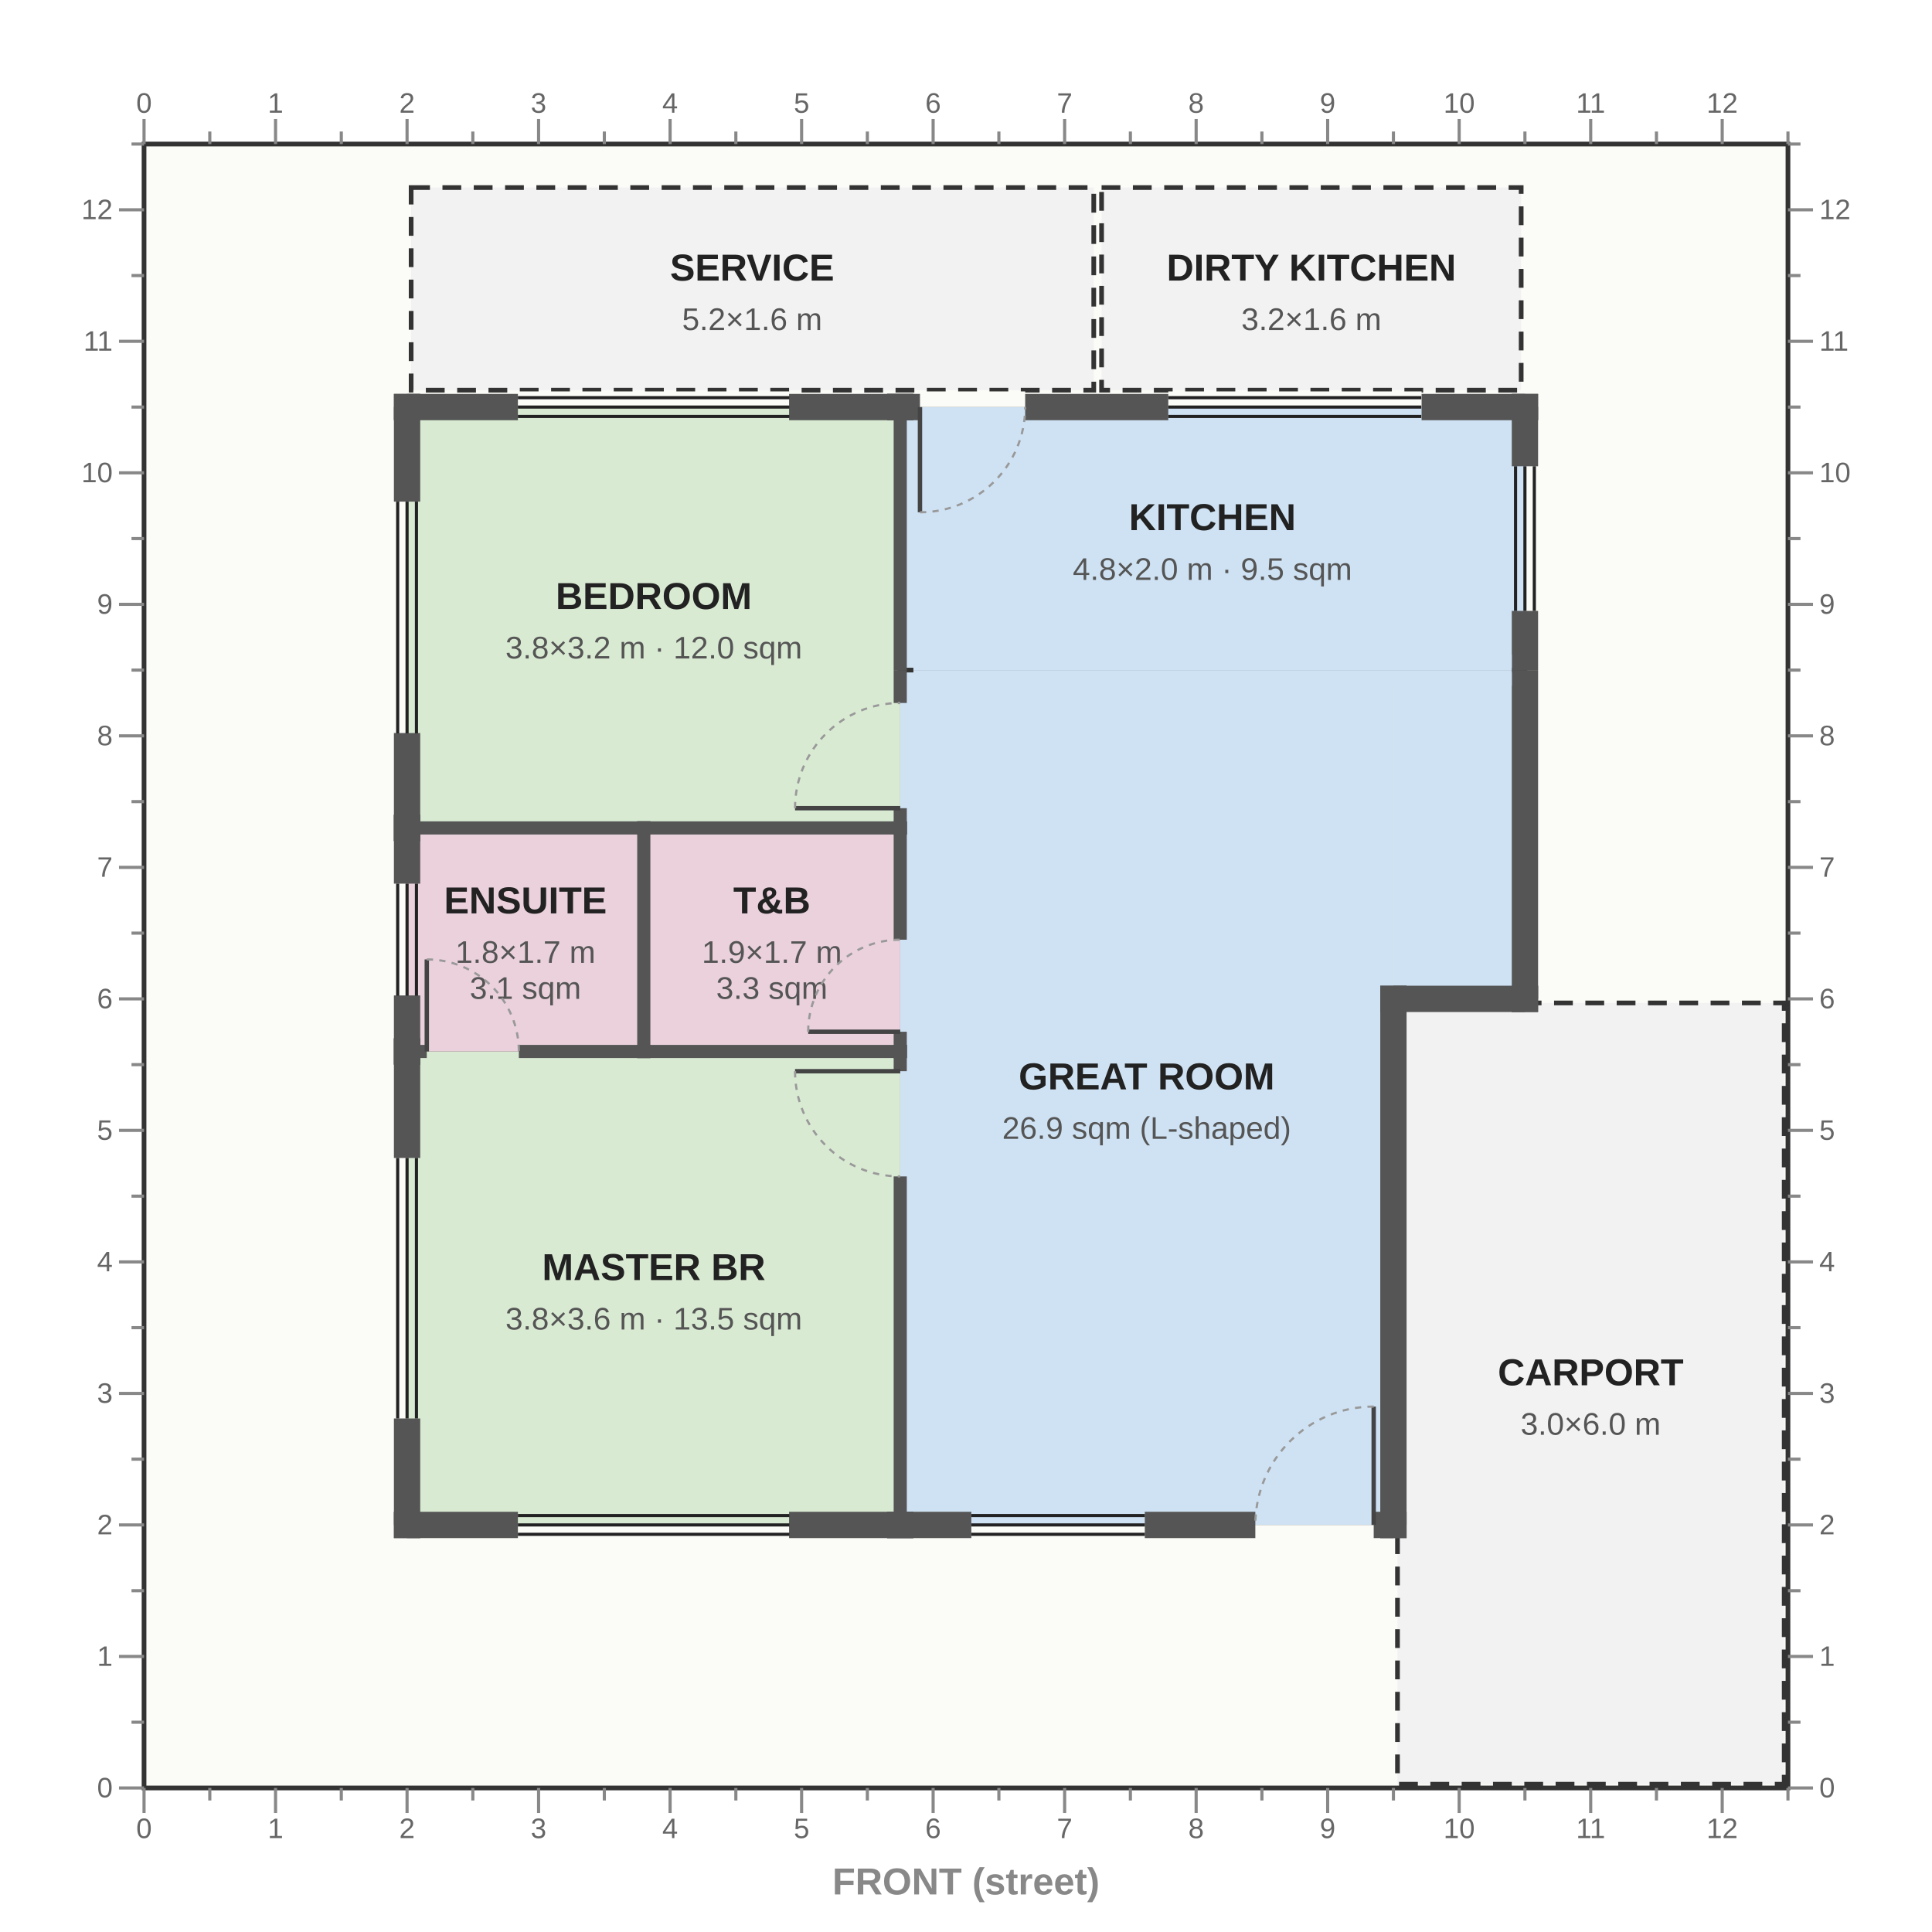
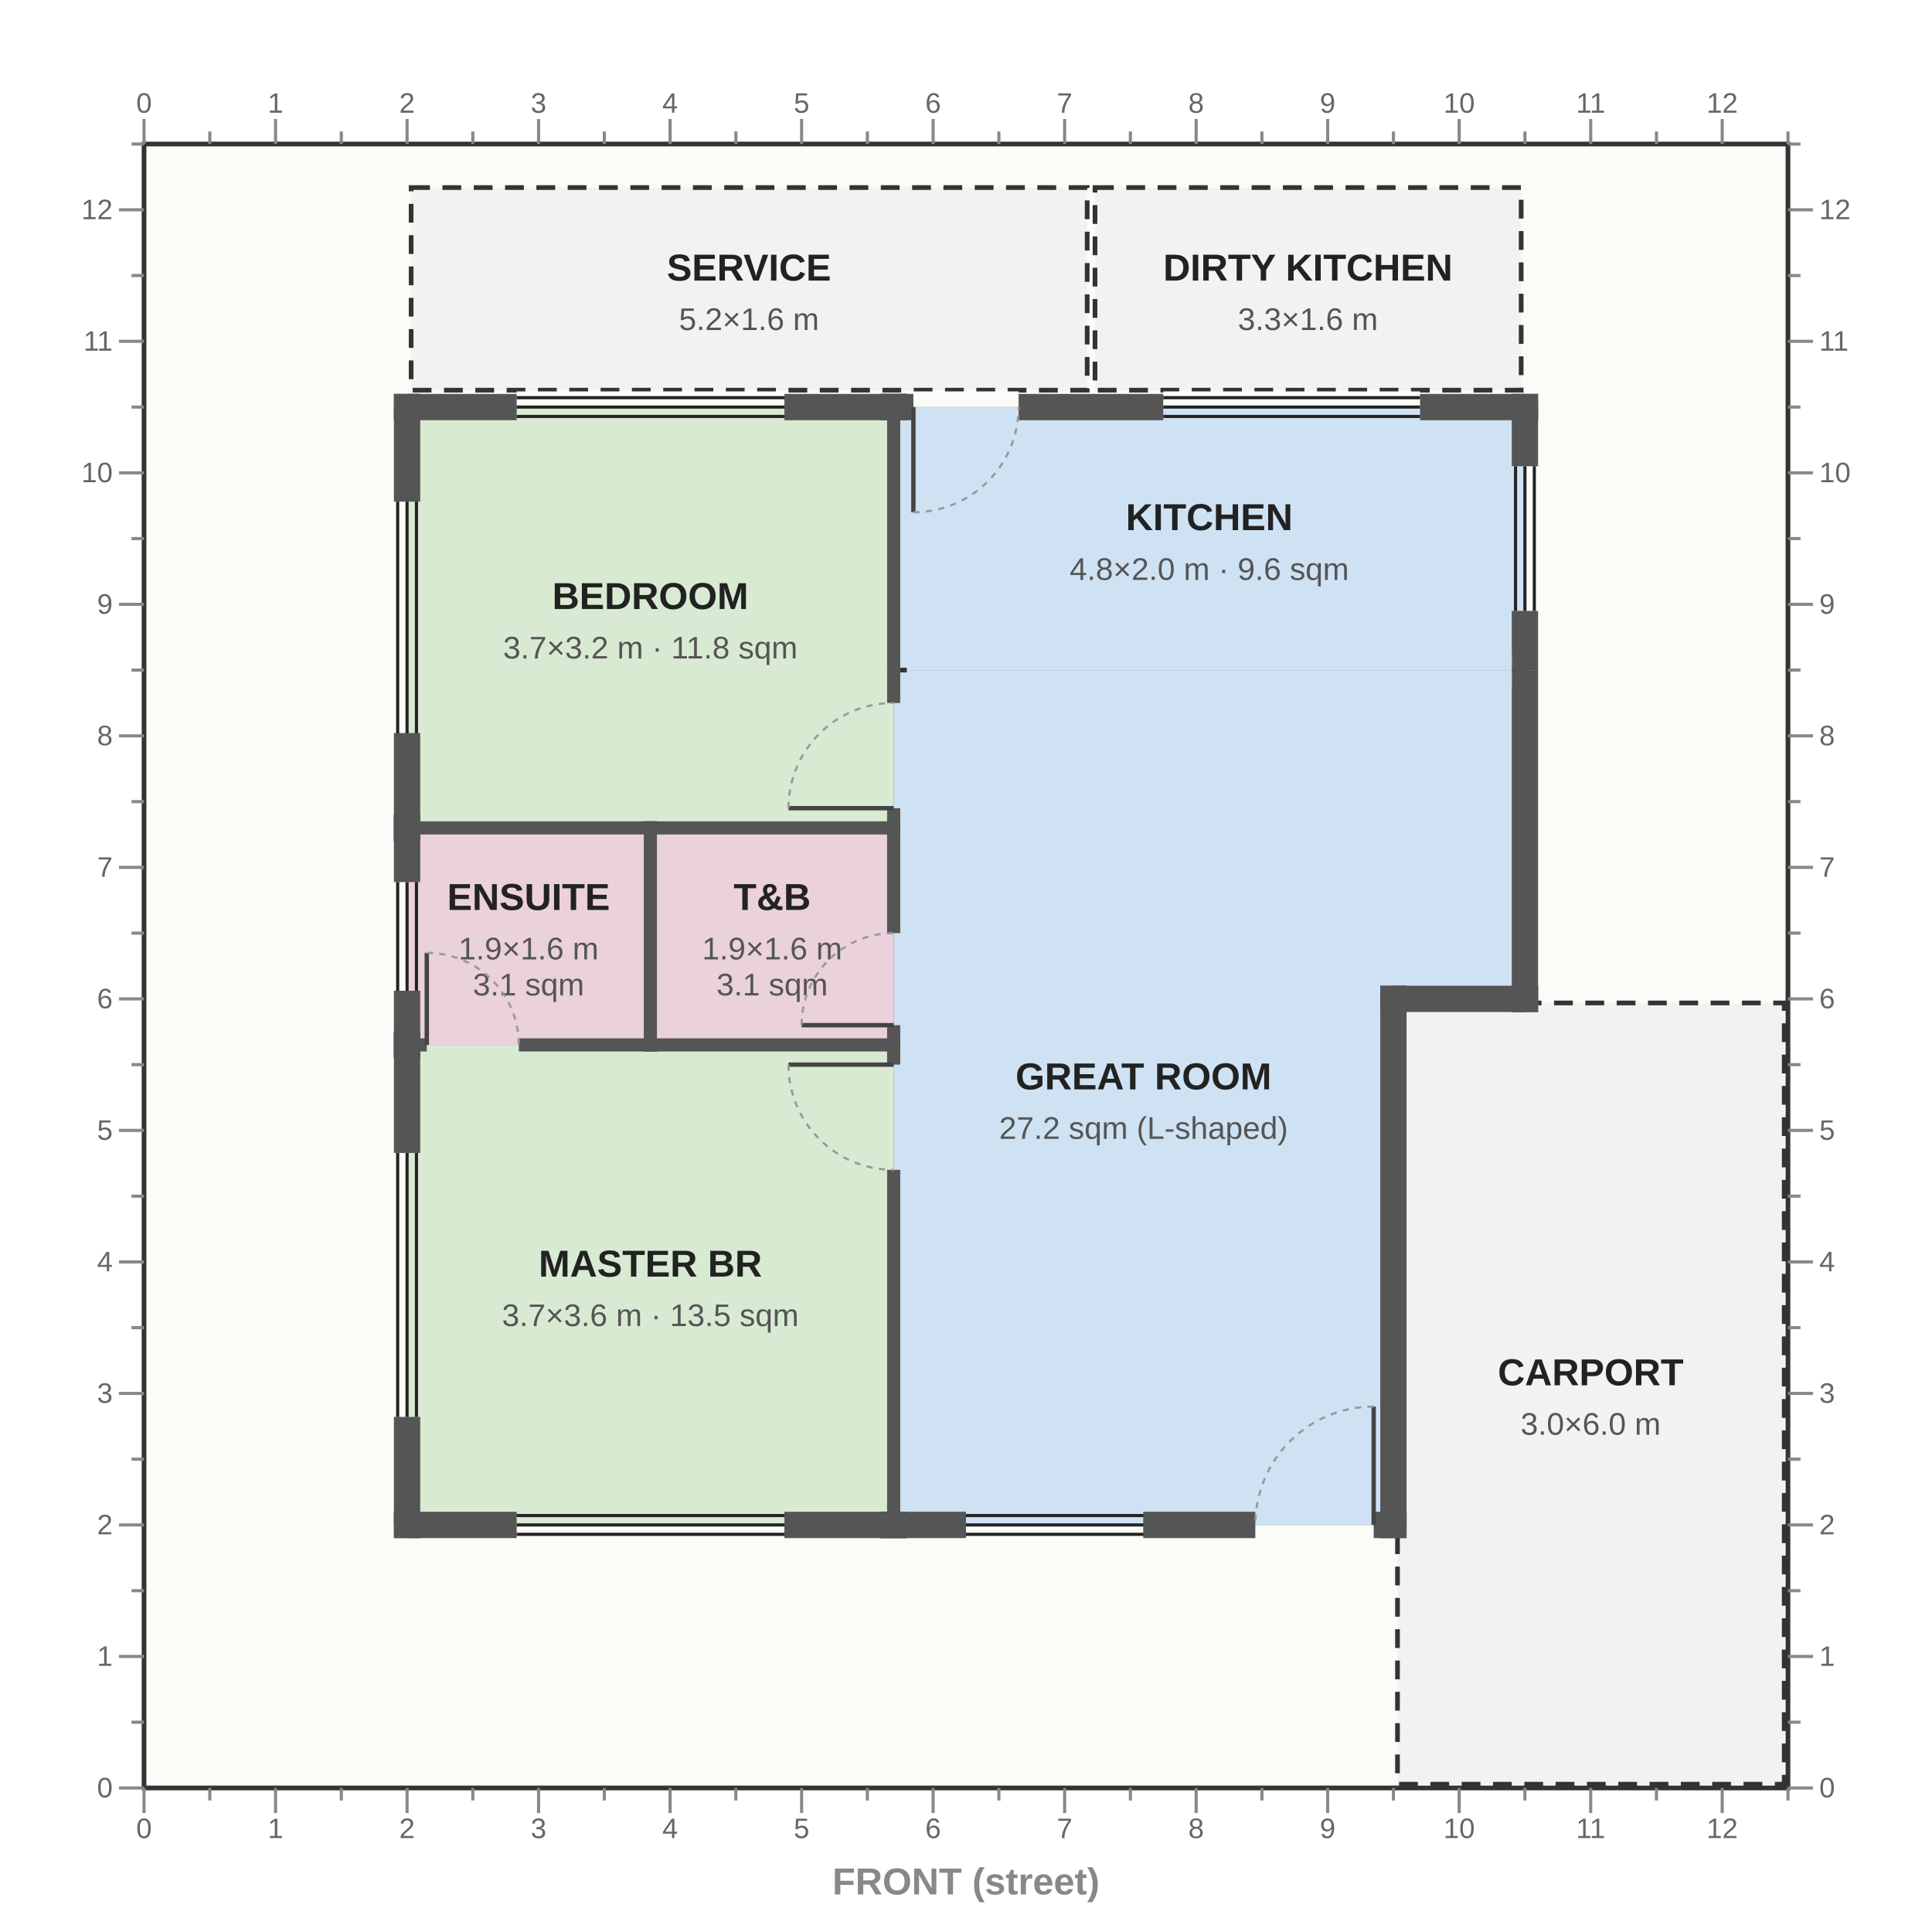
<svg xmlns="http://www.w3.org/2000/svg" width="617" height="617" viewBox="0 0 617 617">
  <rect x="0" y="0" width="617" height="617" fill="white" />
  <rect x="46.0" y="46.0" width="525.0" height="525.0" fill="#fbfbf7" stroke="#333" stroke-width="1.5" />
  <line x1="46.0" y1="46.0" x2="46.0" y2="38.0" stroke="#888" stroke-width="1" />
  <line x1="46.0" y1="571.0" x2="46.0" y2="579.0" stroke="#888" stroke-width="1" />
  <text x="46.0" y="36.0" text-anchor="middle" font-family="Arial" font-size="9" fill="#666">0</text>
  <text x="46.0" y="587.0" text-anchor="middle" font-family="Arial" font-size="9" fill="#666">0</text>
  <line x1="67.0" y1="46.0" x2="67.0" y2="42.0" stroke="#888" stroke-width="1" />
  <line x1="67.0" y1="571.0" x2="67.0" y2="575.0" stroke="#888" stroke-width="1" />
  <line x1="88.0" y1="46.0" x2="88.0" y2="38.0" stroke="#888" stroke-width="1" />
  <line x1="88.0" y1="571.0" x2="88.0" y2="579.0" stroke="#888" stroke-width="1" />
  <text x="88.0" y="36.0" text-anchor="middle" font-family="Arial" font-size="9" fill="#666">1</text>
  <text x="88.0" y="587.0" text-anchor="middle" font-family="Arial" font-size="9" fill="#666">1</text>
  <line x1="109.0" y1="46.0" x2="109.0" y2="42.0" stroke="#888" stroke-width="1" />
  <line x1="109.0" y1="571.0" x2="109.0" y2="575.0" stroke="#888" stroke-width="1" />
  <line x1="130.0" y1="46.0" x2="130.0" y2="38.0" stroke="#888" stroke-width="1" />
  <line x1="130.0" y1="571.0" x2="130.0" y2="579.0" stroke="#888" stroke-width="1" />
  <text x="130.0" y="36.0" text-anchor="middle" font-family="Arial" font-size="9" fill="#666">2</text>
  <text x="130.0" y="587.0" text-anchor="middle" font-family="Arial" font-size="9" fill="#666">2</text>
  <line x1="151.0" y1="46.0" x2="151.0" y2="42.0" stroke="#888" stroke-width="1" />
  <line x1="151.0" y1="571.0" x2="151.0" y2="575.0" stroke="#888" stroke-width="1" />
  <line x1="172.0" y1="46.0" x2="172.0" y2="38.0" stroke="#888" stroke-width="1" />
  <line x1="172.0" y1="571.0" x2="172.0" y2="579.0" stroke="#888" stroke-width="1" />
  <text x="172.0" y="36.0" text-anchor="middle" font-family="Arial" font-size="9" fill="#666">3</text>
  <text x="172.0" y="587.0" text-anchor="middle" font-family="Arial" font-size="9" fill="#666">3</text>
  <line x1="193.0" y1="46.0" x2="193.0" y2="42.0" stroke="#888" stroke-width="1" />
  <line x1="193.0" y1="571.0" x2="193.0" y2="575.0" stroke="#888" stroke-width="1" />
  <line x1="214.0" y1="46.0" x2="214.0" y2="38.0" stroke="#888" stroke-width="1" />
  <line x1="214.0" y1="571.0" x2="214.0" y2="579.0" stroke="#888" stroke-width="1" />
  <text x="214.0" y="36.0" text-anchor="middle" font-family="Arial" font-size="9" fill="#666">4</text>
  <text x="214.0" y="587.0" text-anchor="middle" font-family="Arial" font-size="9" fill="#666">4</text>
  <line x1="235.0" y1="46.0" x2="235.0" y2="42.0" stroke="#888" stroke-width="1" />
  <line x1="235.0" y1="571.0" x2="235.0" y2="575.0" stroke="#888" stroke-width="1" />
  <line x1="256.0" y1="46.0" x2="256.0" y2="38.0" stroke="#888" stroke-width="1" />
  <line x1="256.0" y1="571.0" x2="256.0" y2="579.0" stroke="#888" stroke-width="1" />
  <text x="256.0" y="36.0" text-anchor="middle" font-family="Arial" font-size="9" fill="#666">5</text>
  <text x="256.0" y="587.0" text-anchor="middle" font-family="Arial" font-size="9" fill="#666">5</text>
  <line x1="277.0" y1="46.0" x2="277.0" y2="42.0" stroke="#888" stroke-width="1" />
  <line x1="277.0" y1="571.0" x2="277.0" y2="575.0" stroke="#888" stroke-width="1" />
  <line x1="298.0" y1="46.0" x2="298.0" y2="38.0" stroke="#888" stroke-width="1" />
  <line x1="298.0" y1="571.0" x2="298.0" y2="579.0" stroke="#888" stroke-width="1" />
  <text x="298.0" y="36.0" text-anchor="middle" font-family="Arial" font-size="9" fill="#666">6</text>
  <text x="298.0" y="587.0" text-anchor="middle" font-family="Arial" font-size="9" fill="#666">6</text>
  <line x1="319.0" y1="46.0" x2="319.0" y2="42.0" stroke="#888" stroke-width="1" />
  <line x1="319.0" y1="571.0" x2="319.0" y2="575.0" stroke="#888" stroke-width="1" />
  <line x1="340.0" y1="46.0" x2="340.0" y2="38.0" stroke="#888" stroke-width="1" />
  <line x1="340.0" y1="571.0" x2="340.0" y2="579.0" stroke="#888" stroke-width="1" />
  <text x="340.0" y="36.0" text-anchor="middle" font-family="Arial" font-size="9" fill="#666">7</text>
  <text x="340.0" y="587.0" text-anchor="middle" font-family="Arial" font-size="9" fill="#666">7</text>
  <line x1="361.0" y1="46.0" x2="361.0" y2="42.0" stroke="#888" stroke-width="1" />
  <line x1="361.0" y1="571.0" x2="361.0" y2="575.0" stroke="#888" stroke-width="1" />
  <line x1="382.0" y1="46.0" x2="382.0" y2="38.0" stroke="#888" stroke-width="1" />
  <line x1="382.0" y1="571.0" x2="382.0" y2="579.0" stroke="#888" stroke-width="1" />
  <text x="382.0" y="36.0" text-anchor="middle" font-family="Arial" font-size="9" fill="#666">8</text>
  <text x="382.0" y="587.0" text-anchor="middle" font-family="Arial" font-size="9" fill="#666">8</text>
  <line x1="403.0" y1="46.0" x2="403.0" y2="42.0" stroke="#888" stroke-width="1" />
  <line x1="403.0" y1="571.0" x2="403.0" y2="575.0" stroke="#888" stroke-width="1" />
  <line x1="424.0" y1="46.0" x2="424.0" y2="38.0" stroke="#888" stroke-width="1" />
  <line x1="424.0" y1="571.0" x2="424.0" y2="579.0" stroke="#888" stroke-width="1" />
  <text x="424.0" y="36.0" text-anchor="middle" font-family="Arial" font-size="9" fill="#666">9</text>
  <text x="424.0" y="587.0" text-anchor="middle" font-family="Arial" font-size="9" fill="#666">9</text>
  <line x1="445.0" y1="46.0" x2="445.0" y2="42.0" stroke="#888" stroke-width="1" />
  <line x1="445.0" y1="571.0" x2="445.0" y2="575.0" stroke="#888" stroke-width="1" />
  <line x1="466.0" y1="46.0" x2="466.0" y2="38.0" stroke="#888" stroke-width="1" />
  <line x1="466.0" y1="571.0" x2="466.0" y2="579.0" stroke="#888" stroke-width="1" />
  <text x="466.0" y="36.0" text-anchor="middle" font-family="Arial" font-size="9" fill="#666">10</text>
  <text x="466.0" y="587.0" text-anchor="middle" font-family="Arial" font-size="9" fill="#666">10</text>
  <line x1="487.0" y1="46.0" x2="487.0" y2="42.0" stroke="#888" stroke-width="1" />
  <line x1="487.0" y1="571.0" x2="487.0" y2="575.0" stroke="#888" stroke-width="1" />
  <line x1="508.0" y1="46.0" x2="508.0" y2="38.0" stroke="#888" stroke-width="1" />
  <line x1="508.0" y1="571.0" x2="508.0" y2="579.0" stroke="#888" stroke-width="1" />
  <text x="508.0" y="36.0" text-anchor="middle" font-family="Arial" font-size="9" fill="#666">11</text>
  <text x="508.0" y="587.0" text-anchor="middle" font-family="Arial" font-size="9" fill="#666">11</text>
  <line x1="529.0" y1="46.0" x2="529.0" y2="42.0" stroke="#888" stroke-width="1" />
  <line x1="529.0" y1="571.0" x2="529.0" y2="575.0" stroke="#888" stroke-width="1" />
  <line x1="550.0" y1="46.0" x2="550.0" y2="38.0" stroke="#888" stroke-width="1" />
  <line x1="550.0" y1="571.0" x2="550.0" y2="579.0" stroke="#888" stroke-width="1" />
  <text x="550.0" y="36.0" text-anchor="middle" font-family="Arial" font-size="9" fill="#666">12</text>
  <text x="550.0" y="587.0" text-anchor="middle" font-family="Arial" font-size="9" fill="#666">12</text>
  <line x1="571.0" y1="46.0" x2="571.0" y2="42.0" stroke="#888" stroke-width="1" />
  <line x1="571.0" y1="571.0" x2="571.0" y2="575.0" stroke="#888" stroke-width="1" />
  <line x1="46.0" y1="571.0" x2="38.0" y2="571.0" stroke="#888" stroke-width="1" />
  <line x1="571.0" y1="571.0" x2="579.0" y2="571.0" stroke="#888" stroke-width="1" />
  <text x="36.0" y="574.0" text-anchor="end" font-family="Arial" font-size="9" fill="#666">0</text>
  <text x="581.0" y="574.0" text-anchor="start" font-family="Arial" font-size="9" fill="#666">0</text>
  <line x1="46.0" y1="550.0" x2="42.0" y2="550.0" stroke="#888" stroke-width="1" />
  <line x1="571.0" y1="550.0" x2="575.0" y2="550.0" stroke="#888" stroke-width="1" />
  <line x1="46.0" y1="529.0" x2="38.0" y2="529.0" stroke="#888" stroke-width="1" />
  <line x1="571.0" y1="529.0" x2="579.0" y2="529.0" stroke="#888" stroke-width="1" />
  <text x="36.0" y="532.0" text-anchor="end" font-family="Arial" font-size="9" fill="#666">1</text>
  <text x="581.0" y="532.0" text-anchor="start" font-family="Arial" font-size="9" fill="#666">1</text>
  <line x1="46.0" y1="508.0" x2="42.0" y2="508.0" stroke="#888" stroke-width="1" />
  <line x1="571.0" y1="508.0" x2="575.0" y2="508.0" stroke="#888" stroke-width="1" />
  <line x1="46.0" y1="487.0" x2="38.0" y2="487.0" stroke="#888" stroke-width="1" />
  <line x1="571.0" y1="487.0" x2="579.0" y2="487.0" stroke="#888" stroke-width="1" />
  <text x="36.0" y="490.0" text-anchor="end" font-family="Arial" font-size="9" fill="#666">2</text>
  <text x="581.0" y="490.0" text-anchor="start" font-family="Arial" font-size="9" fill="#666">2</text>
  <line x1="46.0" y1="466.0" x2="42.0" y2="466.0" stroke="#888" stroke-width="1" />
  <line x1="571.0" y1="466.0" x2="575.0" y2="466.0" stroke="#888" stroke-width="1" />
  <line x1="46.0" y1="445.0" x2="38.0" y2="445.0" stroke="#888" stroke-width="1" />
  <line x1="571.0" y1="445.0" x2="579.0" y2="445.0" stroke="#888" stroke-width="1" />
  <text x="36.0" y="448.0" text-anchor="end" font-family="Arial" font-size="9" fill="#666">3</text>
  <text x="581.0" y="448.0" text-anchor="start" font-family="Arial" font-size="9" fill="#666">3</text>
  <line x1="46.0" y1="424.0" x2="42.0" y2="424.0" stroke="#888" stroke-width="1" />
  <line x1="571.0" y1="424.0" x2="575.0" y2="424.0" stroke="#888" stroke-width="1" />
  <line x1="46.0" y1="403.0" x2="38.0" y2="403.0" stroke="#888" stroke-width="1" />
  <line x1="571.0" y1="403.0" x2="579.0" y2="403.0" stroke="#888" stroke-width="1" />
  <text x="36.0" y="406.0" text-anchor="end" font-family="Arial" font-size="9" fill="#666">4</text>
  <text x="581.0" y="406.0" text-anchor="start" font-family="Arial" font-size="9" fill="#666">4</text>
  <line x1="46.0" y1="382.0" x2="42.0" y2="382.0" stroke="#888" stroke-width="1" />
  <line x1="571.0" y1="382.0" x2="575.0" y2="382.0" stroke="#888" stroke-width="1" />
  <line x1="46.0" y1="361.0" x2="38.0" y2="361.0" stroke="#888" stroke-width="1" />
  <line x1="571.0" y1="361.0" x2="579.0" y2="361.0" stroke="#888" stroke-width="1" />
  <text x="36.0" y="364.0" text-anchor="end" font-family="Arial" font-size="9" fill="#666">5</text>
  <text x="581.0" y="364.0" text-anchor="start" font-family="Arial" font-size="9" fill="#666">5</text>
  <line x1="46.0" y1="340.0" x2="42.0" y2="340.0" stroke="#888" stroke-width="1" />
  <line x1="571.0" y1="340.0" x2="575.0" y2="340.0" stroke="#888" stroke-width="1" />
  <line x1="46.0" y1="319.0" x2="38.0" y2="319.0" stroke="#888" stroke-width="1" />
  <line x1="571.0" y1="319.0" x2="579.0" y2="319.0" stroke="#888" stroke-width="1" />
  <text x="36.0" y="322.0" text-anchor="end" font-family="Arial" font-size="9" fill="#666">6</text>
  <text x="581.0" y="322.0" text-anchor="start" font-family="Arial" font-size="9" fill="#666">6</text>
  <line x1="46.0" y1="298.0" x2="42.0" y2="298.0" stroke="#888" stroke-width="1" />
  <line x1="571.0" y1="298.0" x2="575.0" y2="298.0" stroke="#888" stroke-width="1" />
  <line x1="46.0" y1="277.0" x2="38.0" y2="277.0" stroke="#888" stroke-width="1" />
  <line x1="571.0" y1="277.0" x2="579.0" y2="277.0" stroke="#888" stroke-width="1" />
  <text x="36.0" y="280.0" text-anchor="end" font-family="Arial" font-size="9" fill="#666">7</text>
  <text x="581.0" y="280.0" text-anchor="start" font-family="Arial" font-size="9" fill="#666">7</text>
  <line x1="46.0" y1="256.0" x2="42.0" y2="256.0" stroke="#888" stroke-width="1" />
  <line x1="571.0" y1="256.0" x2="575.0" y2="256.0" stroke="#888" stroke-width="1" />
  <line x1="46.0" y1="235.0" x2="38.0" y2="235.0" stroke="#888" stroke-width="1" />
  <line x1="571.0" y1="235.0" x2="579.0" y2="235.0" stroke="#888" stroke-width="1" />
  <text x="36.0" y="238.0" text-anchor="end" font-family="Arial" font-size="9" fill="#666">8</text>
  <text x="581.0" y="238.0" text-anchor="start" font-family="Arial" font-size="9" fill="#666">8</text>
  <line x1="46.0" y1="214.0" x2="42.0" y2="214.0" stroke="#888" stroke-width="1" />
  <line x1="571.0" y1="214.0" x2="575.0" y2="214.0" stroke="#888" stroke-width="1" />
  <line x1="46.0" y1="193.0" x2="38.0" y2="193.0" stroke="#888" stroke-width="1" />
  <line x1="571.0" y1="193.0" x2="579.0" y2="193.0" stroke="#888" stroke-width="1" />
  <text x="36.0" y="196.0" text-anchor="end" font-family="Arial" font-size="9" fill="#666">9</text>
  <text x="581.0" y="196.0" text-anchor="start" font-family="Arial" font-size="9" fill="#666">9</text>
  <line x1="46.0" y1="172.0" x2="42.0" y2="172.0" stroke="#888" stroke-width="1" />
  <line x1="571.0" y1="172.0" x2="575.0" y2="172.0" stroke="#888" stroke-width="1" />
  <line x1="46.0" y1="151.0" x2="38.0" y2="151.0" stroke="#888" stroke-width="1" />
  <line x1="571.0" y1="151.0" x2="579.0" y2="151.0" stroke="#888" stroke-width="1" />
  <text x="36.0" y="154.0" text-anchor="end" font-family="Arial" font-size="9" fill="#666">10</text>
  <text x="581.0" y="154.0" text-anchor="start" font-family="Arial" font-size="9" fill="#666">10</text>
  <line x1="46.0" y1="130.0" x2="42.0" y2="130.0" stroke="#888" stroke-width="1" />
  <line x1="571.0" y1="130.0" x2="575.0" y2="130.0" stroke="#888" stroke-width="1" />
  <line x1="46.0" y1="109.0" x2="38.0" y2="109.0" stroke="#888" stroke-width="1" />
  <line x1="571.0" y1="109.0" x2="579.0" y2="109.0" stroke="#888" stroke-width="1" />
  <text x="36.0" y="112.0" text-anchor="end" font-family="Arial" font-size="9" fill="#666">11</text>
  <text x="581.0" y="112.0" text-anchor="start" font-family="Arial" font-size="9" fill="#666">11</text>
  <line x1="46.0" y1="88.0" x2="42.0" y2="88.0" stroke="#888" stroke-width="1" />
  <line x1="571.0" y1="88.0" x2="575.0" y2="88.0" stroke="#888" stroke-width="1" />
  <line x1="46.0" y1="67.0" x2="38.0" y2="67.0" stroke="#888" stroke-width="1" />
  <line x1="571.0" y1="67.0" x2="579.0" y2="67.0" stroke="#888" stroke-width="1" />
  <text x="36.0" y="70.0" text-anchor="end" font-family="Arial" font-size="9" fill="#666">12</text>
  <text x="581.0" y="70.0" text-anchor="start" font-family="Arial" font-size="9" fill="#666">12</text>
  <line x1="46.0" y1="46.0" x2="42.0" y2="46.0" stroke="#888" stroke-width="1" />
  <line x1="571.0" y1="46.0" x2="575.0" y2="46.0" stroke="#888" stroke-width="1" />
  <rect x="130.0" y="130.0" width="357.0" height="357.0" fill="none" stroke="#9aa" stroke-width="1" stroke-dasharray="3 3" />
  <rect x="446.3" y="320.3" width="123.5" height="249.5" fill="#f2f2f2" stroke="#333" stroke-width="1.5" stroke-dasharray="6 4" />
  <text x="508.0" y="442.4" text-anchor="middle" font-family="Arial" font-size="12" font-weight="bold" fill="#222">CARPORT</text>
  <text x="508.0" y="458.2" text-anchor="middle" font-family="Arial" font-size="10" fill="#555">3.0×6.0 m</text>
-   <rect x="351.8" y="59.9" width="134.0" height="64.7" fill="#f2f2f2" stroke="#333" stroke-width="1.5" stroke-dasharray="6 4" />
-   <text x="418.8" y="89.6" text-anchor="middle" font-family="Arial" font-size="12" font-weight="bold" fill="#222">DIRTY KITCHEN</text>
-   <text x="418.8" y="105.4" text-anchor="middle" font-family="Arial" font-size="10" fill="#555">3.2×1.6 m</text>
-   <rect x="131.3" y="59.9" width="218.0" height="64.7" fill="#f2f2f2" stroke="#333" stroke-width="1.5" stroke-dasharray="6 4" />
-   <text x="240.2" y="89.6" text-anchor="middle" font-family="Arial" font-size="12" font-weight="bold" fill="#222">SERVICE</text>
-   <text x="240.2" y="105.4" text-anchor="middle" font-family="Arial" font-size="10" fill="#555">5.2×1.6 m</text>
-   <rect x="130.0" y="335.8" width="157.5" height="151.2" fill="#d9ead3" stroke="#333" stroke-width="1.5" />
-   <text x="208.8" y="408.8" text-anchor="middle" font-family="Arial" font-size="12" font-weight="bold" fill="#222">MASTER BR</text>
-   <text x="208.8" y="424.6" text-anchor="middle" font-family="Arial" font-size="10" fill="#555">3.8×3.6 m · 13.5 sqm</text>
-   <rect x="130.0" y="264.4" width="75.6" height="71.4" fill="#ead1dc" stroke="#333" stroke-width="1.5" />
-   <text x="167.8" y="291.7" text-anchor="middle" font-family="Arial" font-size="12" font-weight="bold" fill="#222">ENSUITE</text>
-   <text x="167.8" y="307.5" text-anchor="middle" font-family="Arial" font-size="10" fill="#555">1.8×1.7 m</text>
-   <text x="167.8" y="319.0" text-anchor="middle" font-family="Arial" font-size="10" fill="#555">3.1 sqm</text>
-   <rect x="130.0" y="130.0" width="157.5" height="134.4" fill="#d9ead3" stroke="#333" stroke-width="1.5" />
-   <text x="208.8" y="194.5" text-anchor="middle" font-family="Arial" font-size="12" font-weight="bold" fill="#222">BEDROOM</text>
-   <text x="208.8" y="210.3" text-anchor="middle" font-family="Arial" font-size="10" fill="#555">3.8×3.2 m · 12.0 sqm</text>
-   <rect x="205.6" y="264.4" width="81.9" height="71.4" fill="#ead1dc" stroke="#333" stroke-width="1.5" />
-   <text x="246.5" y="291.7" text-anchor="middle" font-family="Arial" font-size="12" font-weight="bold" fill="#222">T&amp;B</text>
-   <text x="246.5" y="307.5" text-anchor="middle" font-family="Arial" font-size="10" fill="#555">1.9×1.7 m</text>
-   <text x="246.5" y="319.0" text-anchor="middle" font-family="Arial" font-size="10" fill="#555">3.3 sqm</text>
-   <rect x="287.5" y="214.0" width="157.5" height="273.0" fill="#cfe2f3" stroke="none" />
+   <rect x="349.7" y="59.9" width="136.1" height="64.7" fill="#f2f2f2" stroke="#333" stroke-width="1.5" stroke-dasharray="6 4" />
+   <text x="417.7" y="89.6" text-anchor="middle" font-family="Arial" font-size="12" font-weight="bold" fill="#222">DIRTY KITCHEN</text>
+   <text x="417.7" y="105.4" text-anchor="middle" font-family="Arial" font-size="10" fill="#555">3.3×1.6 m</text>
+   <rect x="131.3" y="59.9" width="215.9" height="64.7" fill="#f2f2f2" stroke="#333" stroke-width="1.5" stroke-dasharray="6 4" />
+   <text x="239.2" y="89.6" text-anchor="middle" font-family="Arial" font-size="12" font-weight="bold" fill="#222">SERVICE</text>
+   <text x="239.2" y="105.4" text-anchor="middle" font-family="Arial" font-size="10" fill="#555">5.2×1.6 m</text>
+   <rect x="130.0" y="333.7" width="155.4" height="153.3" fill="#d9ead3" stroke="#333" stroke-width="1.5" />
+   <text x="207.7" y="407.7" text-anchor="middle" font-family="Arial" font-size="12" font-weight="bold" fill="#222">MASTER BR</text>
+   <text x="207.7" y="423.5" text-anchor="middle" font-family="Arial" font-size="10" fill="#555">3.7×3.6 m · 13.5 sqm</text>
+   <rect x="130.0" y="264.4" width="77.7" height="69.3" fill="#ead1dc" stroke="#333" stroke-width="1.5" />
+   <text x="168.8" y="290.6" text-anchor="middle" font-family="Arial" font-size="12" font-weight="bold" fill="#222">ENSUITE</text>
+   <text x="168.8" y="306.4" text-anchor="middle" font-family="Arial" font-size="10" fill="#555">1.9×1.6 m</text>
+   <text x="168.8" y="317.9" text-anchor="middle" font-family="Arial" font-size="10" fill="#555">3.1 sqm</text>
+   <rect x="130.0" y="130.0" width="155.4" height="134.4" fill="#d9ead3" stroke="#333" stroke-width="1.5" />
+   <text x="207.7" y="194.5" text-anchor="middle" font-family="Arial" font-size="12" font-weight="bold" fill="#222">BEDROOM</text>
+   <text x="207.7" y="210.3" text-anchor="middle" font-family="Arial" font-size="10" fill="#555">3.7×3.2 m · 11.8 sqm</text>
+   <rect x="207.7" y="264.4" width="77.7" height="69.3" fill="#ead1dc" stroke="#333" stroke-width="1.5" />
+   <text x="246.6" y="290.6" text-anchor="middle" font-family="Arial" font-size="12" font-weight="bold" fill="#222">T&amp;B</text>
+   <text x="246.6" y="306.4" text-anchor="middle" font-family="Arial" font-size="10" fill="#555">1.9×1.6 m</text>
+   <text x="246.6" y="317.9" text-anchor="middle" font-family="Arial" font-size="10" fill="#555">3.1 sqm</text>
+   <rect x="285.4" y="214.0" width="159.6" height="273.0" fill="#cfe2f3" stroke="none" />
  <rect x="445.0" y="214.0" width="42.0" height="105.0" fill="#cfe2f3" stroke="none" />
-   <text x="366.2" y="347.9" text-anchor="middle" font-family="Arial" font-size="12" font-weight="bold" fill="#222">GREAT ROOM</text>
-   <text x="366.2" y="363.7" text-anchor="middle" font-family="Arial" font-size="10" fill="#555">26.9 sqm (L-shaped)</text>
-   <rect x="287.5" y="130.0" width="199.5" height="84.0" fill="#cfe2f3" stroke="#333" stroke-width="1.5" />
-   <text x="387.2" y="169.3" text-anchor="middle" font-family="Arial" font-size="12" font-weight="bold" fill="#222">KITCHEN</text>
-   <text x="387.2" y="185.2" text-anchor="middle" font-family="Arial" font-size="10" fill="#555">4.8×2.0 m · 9.5 sqm</text>
+   <text x="365.2" y="347.9" text-anchor="middle" font-family="Arial" font-size="12" font-weight="bold" fill="#222">GREAT ROOM</text>
+   <text x="365.2" y="363.7" text-anchor="middle" font-family="Arial" font-size="10" fill="#555">27.2 sqm (L-shaped)</text>
+   <rect x="285.4" y="130.0" width="201.6" height="84.0" fill="#cfe2f3" stroke="#333" stroke-width="1.5" />
+   <text x="386.2" y="169.3" text-anchor="middle" font-family="Arial" font-size="12" font-weight="bold" fill="#222">KITCHEN</text>
+   <text x="386.2" y="185.2" text-anchor="middle" font-family="Arial" font-size="10" fill="#555">4.8×2.0 m · 9.6 sqm</text>
  <text x="308.5" y="605.0" text-anchor="middle" font-family="Arial" font-size="12" font-weight="bold" fill="#888">FRONT (street)</text>
-   <rect x="130.00" y="333.70" width="75.60" height="4.20" fill="#555" stroke="none" />
-   <rect x="205.60" y="333.70" width="81.90" height="4.20" fill="#555" stroke="none" />
-   <rect x="285.40" y="335.80" width="4.20" height="151.20" fill="#555" stroke="none" />
-   <rect x="130.00" y="262.30" width="75.60" height="4.20" fill="#555" stroke="none" />
-   <rect x="203.50" y="264.40" width="4.20" height="71.40" fill="#555" stroke="none" />
-   <rect x="205.60" y="262.30" width="81.90" height="4.20" fill="#555" stroke="none" />
-   <rect x="285.40" y="214.00" width="4.20" height="50.40" fill="#555" stroke="none" />
-   <rect x="285.40" y="130.00" width="4.20" height="84.00" fill="#555" stroke="none" />
-   <rect x="285.40" y="264.40" width="4.20" height="71.40" fill="#555" stroke="none" />
+   <rect x="130.00" y="331.60" width="77.70" height="4.20" fill="#555" stroke="none" />
+   <rect x="207.70" y="331.60" width="77.70" height="4.20" fill="#555" stroke="none" />
+   <rect x="283.30" y="333.70" width="4.20" height="153.30" fill="#555" stroke="none" />
+   <rect x="130.00" y="262.30" width="77.70" height="4.20" fill="#555" stroke="none" />
+   <rect x="205.60" y="264.40" width="4.20" height="69.30" fill="#555" stroke="none" />
+   <rect x="207.70" y="262.30" width="77.70" height="4.20" fill="#555" stroke="none" />
+   <rect x="283.30" y="214.00" width="4.20" height="50.40" fill="#555" stroke="none" />
+   <rect x="283.30" y="130.00" width="4.20" height="84.00" fill="#555" stroke="none" />
+   <rect x="283.30" y="264.40" width="4.20" height="69.30" fill="#555" stroke="none" />
  <rect x="440.80" y="319.00" width="8.40" height="168.00" fill="#555" stroke="none" />
  <rect x="445.00" y="314.80" width="42.00" height="8.40" fill="#555" stroke="none" />
-   <rect x="130.00" y="482.80" width="157.50" height="8.40" fill="#555" stroke="none" />
-   <rect x="125.80" y="335.80" width="8.40" height="151.20" fill="#555" stroke="none" />
-   <rect x="125.80" y="264.40" width="8.40" height="71.40" fill="#555" stroke="none" />
-   <rect x="130.00" y="125.80" width="157.50" height="8.40" fill="#555" stroke="none" />
+   <rect x="130.00" y="482.80" width="155.40" height="8.40" fill="#555" stroke="none" />
+   <rect x="125.80" y="333.70" width="8.40" height="153.30" fill="#555" stroke="none" />
+   <rect x="125.80" y="264.40" width="8.40" height="69.30" fill="#555" stroke="none" />
+   <rect x="130.00" y="125.80" width="155.40" height="8.40" fill="#555" stroke="none" />
  <rect x="125.80" y="130.00" width="8.40" height="134.40" fill="#555" stroke="none" />
-   <rect x="287.50" y="482.80" width="157.50" height="8.40" fill="#555" stroke="none" />
+   <rect x="285.40" y="482.80" width="159.60" height="8.40" fill="#555" stroke="none" />
  <rect x="482.80" y="214.00" width="8.40" height="105.00" fill="#555" stroke="none" />
-   <rect x="287.50" y="125.80" width="199.50" height="8.40" fill="#555" stroke="none" />
+   <rect x="285.40" y="125.80" width="201.60" height="8.40" fill="#555" stroke="none" />
  <rect x="482.80" y="130.00" width="8.40" height="84.00" fill="#555" stroke="none" />
-   <rect x="125.80" y="331.60" width="8.40" height="8.40" fill="#555" stroke="none" />
-   <rect x="203.50" y="333.70" width="4.20" height="4.20" fill="#555" stroke="none" />
-   <rect x="203.50" y="333.70" width="4.20" height="4.20" fill="#555" stroke="none" />
-   <rect x="285.40" y="333.70" width="4.20" height="4.20" fill="#555" stroke="none" />
-   <rect x="283.30" y="482.80" width="8.40" height="8.40" fill="#555" stroke="none" />
-   <rect x="285.40" y="333.70" width="4.20" height="4.20" fill="#555" stroke="none" />
+   <rect x="125.80" y="329.50" width="8.40" height="8.40" fill="#555" stroke="none" />
+   <rect x="205.60" y="331.60" width="4.20" height="4.20" fill="#555" stroke="none" />
+   <rect x="205.60" y="331.60" width="4.20" height="4.20" fill="#555" stroke="none" />
+   <rect x="283.30" y="331.60" width="4.20" height="4.20" fill="#555" stroke="none" />
+   <rect x="281.20" y="482.80" width="8.40" height="8.40" fill="#555" stroke="none" />
+   <rect x="283.30" y="331.60" width="4.20" height="4.20" fill="#555" stroke="none" />
  <rect x="125.80" y="260.20" width="8.40" height="8.40" fill="#555" stroke="none" />
-   <rect x="203.50" y="262.30" width="4.20" height="4.20" fill="#555" stroke="none" />
-   <rect x="203.50" y="333.70" width="4.20" height="4.20" fill="#555" stroke="none" />
-   <rect x="203.50" y="262.30" width="4.20" height="4.20" fill="#555" stroke="none" />
-   <rect x="203.50" y="262.30" width="4.20" height="4.20" fill="#555" stroke="none" />
-   <rect x="285.40" y="262.30" width="4.20" height="4.20" fill="#555" stroke="none" />
-   <rect x="285.40" y="262.30" width="4.20" height="4.20" fill="#555" stroke="none" />
-   <rect x="283.30" y="125.80" width="8.40" height="8.40" fill="#555" stroke="none" />
-   <rect x="285.40" y="333.70" width="4.20" height="4.20" fill="#555" stroke="none" />
-   <rect x="285.40" y="262.30" width="4.20" height="4.20" fill="#555" stroke="none" />
+   <rect x="205.60" y="262.30" width="4.20" height="4.20" fill="#555" stroke="none" />
+   <rect x="205.60" y="331.60" width="4.20" height="4.20" fill="#555" stroke="none" />
+   <rect x="205.60" y="262.30" width="4.20" height="4.20" fill="#555" stroke="none" />
+   <rect x="205.60" y="262.30" width="4.20" height="4.20" fill="#555" stroke="none" />
+   <rect x="283.30" y="262.30" width="4.20" height="4.20" fill="#555" stroke="none" />
+   <rect x="283.30" y="262.30" width="4.20" height="4.20" fill="#555" stroke="none" />
+   <rect x="281.20" y="125.80" width="8.40" height="8.40" fill="#555" stroke="none" />
+   <rect x="283.30" y="331.60" width="4.20" height="4.20" fill="#555" stroke="none" />
+   <rect x="283.30" y="262.30" width="4.20" height="4.20" fill="#555" stroke="none" />
  <rect x="440.80" y="482.80" width="8.40" height="8.40" fill="#555" stroke="none" />
  <rect x="440.80" y="314.80" width="8.40" height="8.40" fill="#555" stroke="none" />
  <rect x="440.80" y="314.80" width="8.40" height="8.40" fill="#555" stroke="none" />
  <rect x="482.80" y="314.80" width="8.40" height="8.40" fill="#555" stroke="none" />
  <rect x="125.80" y="482.80" width="8.40" height="8.40" fill="#555" stroke="none" />
-   <rect x="283.30" y="482.80" width="8.40" height="8.40" fill="#555" stroke="none" />
+   <rect x="281.20" y="482.80" width="8.40" height="8.40" fill="#555" stroke="none" />
  <rect x="125.80" y="482.80" width="8.40" height="8.40" fill="#555" stroke="none" />
-   <rect x="125.80" y="331.60" width="8.40" height="8.40" fill="#555" stroke="none" />
-   <rect x="125.80" y="331.60" width="8.40" height="8.40" fill="#555" stroke="none" />
+   <rect x="125.80" y="329.50" width="8.40" height="8.40" fill="#555" stroke="none" />
+   <rect x="125.80" y="329.50" width="8.40" height="8.40" fill="#555" stroke="none" />
  <rect x="125.80" y="260.20" width="8.40" height="8.40" fill="#555" stroke="none" />
  <rect x="125.80" y="125.80" width="8.40" height="8.40" fill="#555" stroke="none" />
-   <rect x="283.30" y="125.80" width="8.40" height="8.40" fill="#555" stroke="none" />
+   <rect x="281.20" y="125.80" width="8.40" height="8.40" fill="#555" stroke="none" />
  <rect x="125.80" y="260.20" width="8.40" height="8.40" fill="#555" stroke="none" />
  <rect x="125.80" y="125.80" width="8.40" height="8.40" fill="#555" stroke="none" />
-   <rect x="283.30" y="482.80" width="8.40" height="8.40" fill="#555" stroke="none" />
+   <rect x="281.20" y="482.80" width="8.40" height="8.40" fill="#555" stroke="none" />
  <rect x="440.80" y="482.80" width="8.40" height="8.40" fill="#555" stroke="none" />
  <rect x="482.80" y="314.80" width="8.40" height="8.40" fill="#555" stroke="none" />
-   <rect x="283.30" y="125.80" width="8.40" height="8.40" fill="#555" stroke="none" />
+   <rect x="281.20" y="125.80" width="8.40" height="8.40" fill="#555" stroke="none" />
  <rect x="482.80" y="125.80" width="8.40" height="8.40" fill="#555" stroke="none" />
  <rect x="482.80" y="125.80" width="8.40" height="8.40" fill="#555" stroke="none" />
-   <rect x="291.7" y="214.0" width="191.1" height="5.0" fill="#cfe2f3" stroke="none" />
-   <rect x="291.7" y="209.0" width="191.1" height="5.0" fill="#cfe2f3" stroke="none" />
-   <rect x="136.3" y="335.8" width="29.4" height="5.0" fill="#d9ead3" stroke="none" />
-   <rect x="136.3" y="330.8" width="29.4" height="5.0" fill="#ead1dc" stroke="none" />
-   <line x1="136.3" y1="335.8" x2="136.3" y2="306.4" stroke="#444" stroke-width="1.4" />
-   <path d="M 136.3 306.4 A 29.4 29.4 0 0 1 165.7 335.8" fill="none" stroke="#999" stroke-width="0.7" stroke-dasharray="2 2" />
-   <rect x="282.5" y="342.1" width="5.0" height="33.6" fill="#d9ead3" stroke="none" />
-   <rect x="287.5" y="342.1" width="5.0" height="33.6" fill="#cfe2f3" stroke="none" />
-   <line x1="287.5" y1="342.1" x2="253.9" y2="342.1" stroke="#444" stroke-width="1.4" />
-   <path d="M 253.9 342.1 A 33.6 33.6 0 0 0 287.5 375.7" fill="none" stroke="#999" stroke-width="0.7" stroke-dasharray="2 2" />
-   <rect x="282.5" y="224.5" width="5.0" height="33.6" fill="#d9ead3" stroke="none" />
-   <rect x="287.5" y="224.5" width="5.0" height="33.6" fill="#cfe2f3" stroke="none" />
-   <line x1="287.5" y1="258.1" x2="253.9" y2="258.1" stroke="#444" stroke-width="1.4" />
-   <path d="M 253.9 258.1 A 33.6 33.6 0 0 1 287.5 224.5" fill="none" stroke="#999" stroke-width="0.7" stroke-dasharray="2 2" />
-   <rect x="282.5" y="300.1" width="5.0" height="29.4" fill="#ead1dc" stroke="none" />
-   <rect x="287.5" y="300.1" width="5.0" height="29.4" fill="#cfe2f3" stroke="none" />
-   <line x1="287.5" y1="329.5" x2="258.1" y2="329.5" stroke="#444" stroke-width="1.4" />
-   <path d="M 258.1 329.5 A 29.4 29.4 0 0 1 287.5 300.1" fill="none" stroke="#999" stroke-width="0.7" stroke-dasharray="2 2" />
+   <rect x="289.6" y="214.0" width="193.2" height="5.0" fill="#cfe2f3" stroke="none" />
+   <rect x="289.6" y="209.0" width="193.2" height="5.0" fill="#cfe2f3" stroke="none" />
+   <rect x="136.3" y="333.7" width="29.4" height="5.0" fill="#d9ead3" stroke="none" />
+   <rect x="136.3" y="328.7" width="29.4" height="5.0" fill="#ead1dc" stroke="none" />
+   <line x1="136.3" y1="333.7" x2="136.3" y2="304.3" stroke="#444" stroke-width="1.4" />
+   <path d="M 136.3 304.3 A 29.4 29.4 0 0 1 165.7 333.7" fill="none" stroke="#999" stroke-width="0.7" stroke-dasharray="2 2" />
+   <rect x="280.4" y="340.0" width="5.0" height="33.6" fill="#d9ead3" stroke="none" />
+   <rect x="285.4" y="340.0" width="5.0" height="33.6" fill="#cfe2f3" stroke="none" />
+   <line x1="285.4" y1="340.0" x2="251.8" y2="340.0" stroke="#444" stroke-width="1.4" />
+   <path d="M 251.8 340.0 A 33.6 33.6 0 0 0 285.4 373.6" fill="none" stroke="#999" stroke-width="0.7" stroke-dasharray="2 2" />
+   <rect x="280.4" y="224.5" width="5.0" height="33.6" fill="#d9ead3" stroke="none" />
+   <rect x="285.4" y="224.5" width="5.0" height="33.6" fill="#cfe2f3" stroke="none" />
+   <line x1="285.4" y1="258.1" x2="251.8" y2="258.1" stroke="#444" stroke-width="1.4" />
+   <path d="M 251.8 258.1 A 33.6 33.6 0 0 1 285.4 224.5" fill="none" stroke="#999" stroke-width="0.7" stroke-dasharray="2 2" />
+   <rect x="280.4" y="298.0" width="5.0" height="29.4" fill="#ead1dc" stroke="none" />
+   <rect x="285.4" y="298.0" width="5.0" height="29.4" fill="#cfe2f3" stroke="none" />
+   <line x1="285.4" y1="327.4" x2="256.0" y2="327.4" stroke="#444" stroke-width="1.4" />
+   <path d="M 256.0 327.4 A 29.4 29.4 0 0 1 285.4 298.0" fill="none" stroke="#999" stroke-width="0.7" stroke-dasharray="2 2" />
  <rect x="400.9" y="482.0" width="37.8" height="5.0" fill="#cfe2f3" stroke="none" />
  <rect x="400.9" y="487.0" width="37.8" height="5.0" fill="#fbfbf7" stroke="none" />
  <line x1="438.7" y1="487.0" x2="438.7" y2="449.2" stroke="#444" stroke-width="1.4" />
  <path d="M 438.7 449.2 A 37.8 37.8 0 0 0 400.9 487.0" fill="none" stroke="#999" stroke-width="0.7" stroke-dasharray="2 2" />
-   <rect x="293.8" y="130.0" width="33.6" height="5.0" fill="#cfe2f3" stroke="none" />
-   <rect x="293.8" y="125.0" width="33.6" height="5.0" fill="#fbfbf7" stroke="none" />
-   <line x1="293.8" y1="130.0" x2="293.8" y2="163.6" stroke="#444" stroke-width="1.4" />
-   <path d="M 293.8 163.6 A 33.6 33.6 0 0 0 327.4 130.0" fill="none" stroke="#999" stroke-width="0.7" stroke-dasharray="2 2" />
-   <rect x="130.0" y="369.8" width="5.0" height="83.2" fill="#d9ead3" stroke="none" />
-   <rect x="125.0" y="369.8" width="5.0" height="83.2" fill="#fbfbf7" stroke="none" />
-   <line x1="127.0" y1="453.0" x2="127.0" y2="369.8" stroke="#222" stroke-width="1.0" />
-   <line x1="130.0" y1="453.0" x2="130.0" y2="369.8" stroke="#222" stroke-width="1.0" />
-   <line x1="133.0" y1="453.0" x2="133.0" y2="369.8" stroke="#222" stroke-width="1.0" />
-   <rect x="165.4" y="482.0" width="86.6" height="5.0" fill="#d9ead3" stroke="none" />
-   <rect x="165.4" y="487.0" width="86.6" height="5.0" fill="#fbfbf7" stroke="none" />
-   <line x1="165.4" y1="484.0" x2="252.1" y2="484.0" stroke="#222" stroke-width="1.0" />
-   <line x1="165.4" y1="487.0" x2="252.1" y2="487.0" stroke="#222" stroke-width="1.0" />
-   <line x1="165.4" y1="490.0" x2="252.1" y2="490.0" stroke="#222" stroke-width="1.0" />
-   <rect x="130.0" y="282.2" width="5.0" height="35.7" fill="#ead1dc" stroke="none" />
-   <rect x="125.0" y="282.2" width="5.0" height="35.7" fill="#fbfbf7" stroke="none" />
-   <line x1="127.0" y1="318.0" x2="127.0" y2="282.2" stroke="#222" stroke-width="1.0" />
-   <line x1="130.0" y1="318.0" x2="130.0" y2="282.2" stroke="#222" stroke-width="1.0" />
-   <line x1="133.0" y1="318.0" x2="133.0" y2="282.2" stroke="#222" stroke-width="1.0" />
-   <rect x="165.4" y="130.0" width="86.6" height="5.0" fill="#d9ead3" stroke="none" />
-   <rect x="165.4" y="125.0" width="86.6" height="5.0" fill="#fbfbf7" stroke="none" />
-   <line x1="165.4" y1="127.0" x2="252.1" y2="127.0" stroke="#222" stroke-width="1.0" />
-   <line x1="165.4" y1="130.0" x2="252.1" y2="130.0" stroke="#222" stroke-width="1.0" />
-   <line x1="165.4" y1="133.0" x2="252.1" y2="133.0" stroke="#222" stroke-width="1.0" />
+   <rect x="291.7" y="130.0" width="33.6" height="5.0" fill="#cfe2f3" stroke="none" />
+   <rect x="291.7" y="125.0" width="33.6" height="5.0" fill="#fbfbf7" stroke="none" />
+   <line x1="291.7" y1="130.0" x2="291.7" y2="163.6" stroke="#444" stroke-width="1.4" />
+   <path d="M 291.7 163.6 A 33.6 33.6 0 0 0 325.3 130.0" fill="none" stroke="#999" stroke-width="0.7" stroke-dasharray="2 2" />
+   <rect x="165.0" y="482.0" width="85.5" height="5.0" fill="#d9ead3" stroke="none" />
+   <rect x="165.0" y="487.0" width="85.5" height="5.0" fill="#fbfbf7" stroke="none" />
+   <line x1="165.0" y1="484.0" x2="250.5" y2="484.0" stroke="#222" stroke-width="1.0" />
+   <line x1="165.0" y1="487.0" x2="250.5" y2="487.0" stroke="#222" stroke-width="1.0" />
+   <line x1="165.0" y1="490.0" x2="250.5" y2="490.0" stroke="#222" stroke-width="1.0" />
+   <rect x="130.0" y="368.2" width="5.0" height="84.3" fill="#d9ead3" stroke="none" />
+   <rect x="125.0" y="368.2" width="5.0" height="84.3" fill="#fbfbf7" stroke="none" />
+   <line x1="127.0" y1="452.5" x2="127.0" y2="368.2" stroke="#222" stroke-width="1.0" />
+   <line x1="130.0" y1="452.5" x2="130.0" y2="368.2" stroke="#222" stroke-width="1.0" />
+   <line x1="133.0" y1="452.5" x2="133.0" y2="368.2" stroke="#222" stroke-width="1.0" />
+   <rect x="130.0" y="281.7" width="5.0" height="34.7" fill="#ead1dc" stroke="none" />
+   <rect x="125.0" y="281.7" width="5.0" height="34.7" fill="#fbfbf7" stroke="none" />
+   <line x1="127.0" y1="316.4" x2="127.0" y2="281.7" stroke="#222" stroke-width="1.0" />
+   <line x1="130.0" y1="316.4" x2="130.0" y2="281.7" stroke="#222" stroke-width="1.0" />
+   <line x1="133.0" y1="316.4" x2="133.0" y2="281.7" stroke="#222" stroke-width="1.0" />
+   <rect x="165.0" y="130.0" width="85.5" height="5.0" fill="#d9ead3" stroke="none" />
+   <rect x="165.0" y="125.0" width="85.5" height="5.0" fill="#fbfbf7" stroke="none" />
+   <line x1="165.0" y1="127.0" x2="250.5" y2="127.0" stroke="#222" stroke-width="1.0" />
+   <line x1="165.0" y1="130.0" x2="250.5" y2="130.0" stroke="#222" stroke-width="1.0" />
+   <line x1="165.0" y1="133.0" x2="250.5" y2="133.0" stroke="#222" stroke-width="1.0" />
  <rect x="130.0" y="160.2" width="5.0" height="73.9" fill="#d9ead3" stroke="none" />
  <rect x="125.0" y="160.2" width="5.0" height="73.9" fill="#fbfbf7" stroke="none" />
  <line x1="127.0" y1="234.2" x2="127.0" y2="160.2" stroke="#222" stroke-width="1.0" />
  <line x1="130.0" y1="234.2" x2="130.0" y2="160.2" stroke="#222" stroke-width="1.0" />
  <line x1="133.0" y1="234.2" x2="133.0" y2="160.2" stroke="#222" stroke-width="1.0" />
-   <rect x="310.2" y="482.0" width="55.4" height="5.0" fill="#cfe2f3" stroke="none" />
-   <rect x="310.2" y="487.0" width="55.4" height="5.0" fill="#fbfbf7" stroke="none" />
-   <line x1="310.2" y1="484.0" x2="365.6" y2="484.0" stroke="#222" stroke-width="1.0" />
-   <line x1="310.2" y1="487.0" x2="365.6" y2="487.0" stroke="#222" stroke-width="1.0" />
-   <line x1="310.2" y1="490.0" x2="365.6" y2="490.0" stroke="#222" stroke-width="1.0" />
-   <rect x="373.1" y="130.0" width="80.9" height="5.0" fill="#cfe2f3" stroke="none" />
-   <rect x="373.1" y="125.0" width="80.9" height="5.0" fill="#fbfbf7" stroke="none" />
-   <line x1="373.1" y1="127.0" x2="453.9" y2="127.0" stroke="#222" stroke-width="1.0" />
-   <line x1="373.1" y1="130.0" x2="453.9" y2="130.0" stroke="#222" stroke-width="1.0" />
-   <line x1="373.1" y1="133.0" x2="453.9" y2="133.0" stroke="#222" stroke-width="1.0" />
+   <rect x="308.5" y="482.0" width="56.6" height="5.0" fill="#cfe2f3" stroke="none" />
+   <rect x="308.5" y="487.0" width="56.6" height="5.0" fill="#fbfbf7" stroke="none" />
+   <line x1="308.5" y1="484.0" x2="365.2" y2="484.0" stroke="#222" stroke-width="1.0" />
+   <line x1="308.5" y1="487.0" x2="365.2" y2="487.0" stroke="#222" stroke-width="1.0" />
+   <line x1="308.5" y1="490.0" x2="365.2" y2="490.0" stroke="#222" stroke-width="1.0" />
+   <rect x="371.5" y="130.0" width="82.0" height="5.0" fill="#cfe2f3" stroke="none" />
+   <rect x="371.5" y="125.0" width="82.0" height="5.0" fill="#fbfbf7" stroke="none" />
+   <line x1="371.5" y1="127.0" x2="453.5" y2="127.0" stroke="#222" stroke-width="1.0" />
+   <line x1="371.5" y1="130.0" x2="453.5" y2="130.0" stroke="#222" stroke-width="1.0" />
+   <line x1="371.5" y1="133.0" x2="453.5" y2="133.0" stroke="#222" stroke-width="1.0" />
  <rect x="482.0" y="148.9" width="5.0" height="46.2" fill="#cfe2f3" stroke="none" />
  <rect x="487.0" y="148.9" width="5.0" height="46.2" fill="#fbfbf7" stroke="none" />
  <line x1="484.0" y1="195.1" x2="484.0" y2="148.9" stroke="#222" stroke-width="1.0" />
  <line x1="487.0" y1="195.1" x2="487.0" y2="148.9" stroke="#222" stroke-width="1.0" />
  <line x1="490.0" y1="195.1" x2="490.0" y2="148.9" stroke="#222" stroke-width="1.0" />
</svg>
